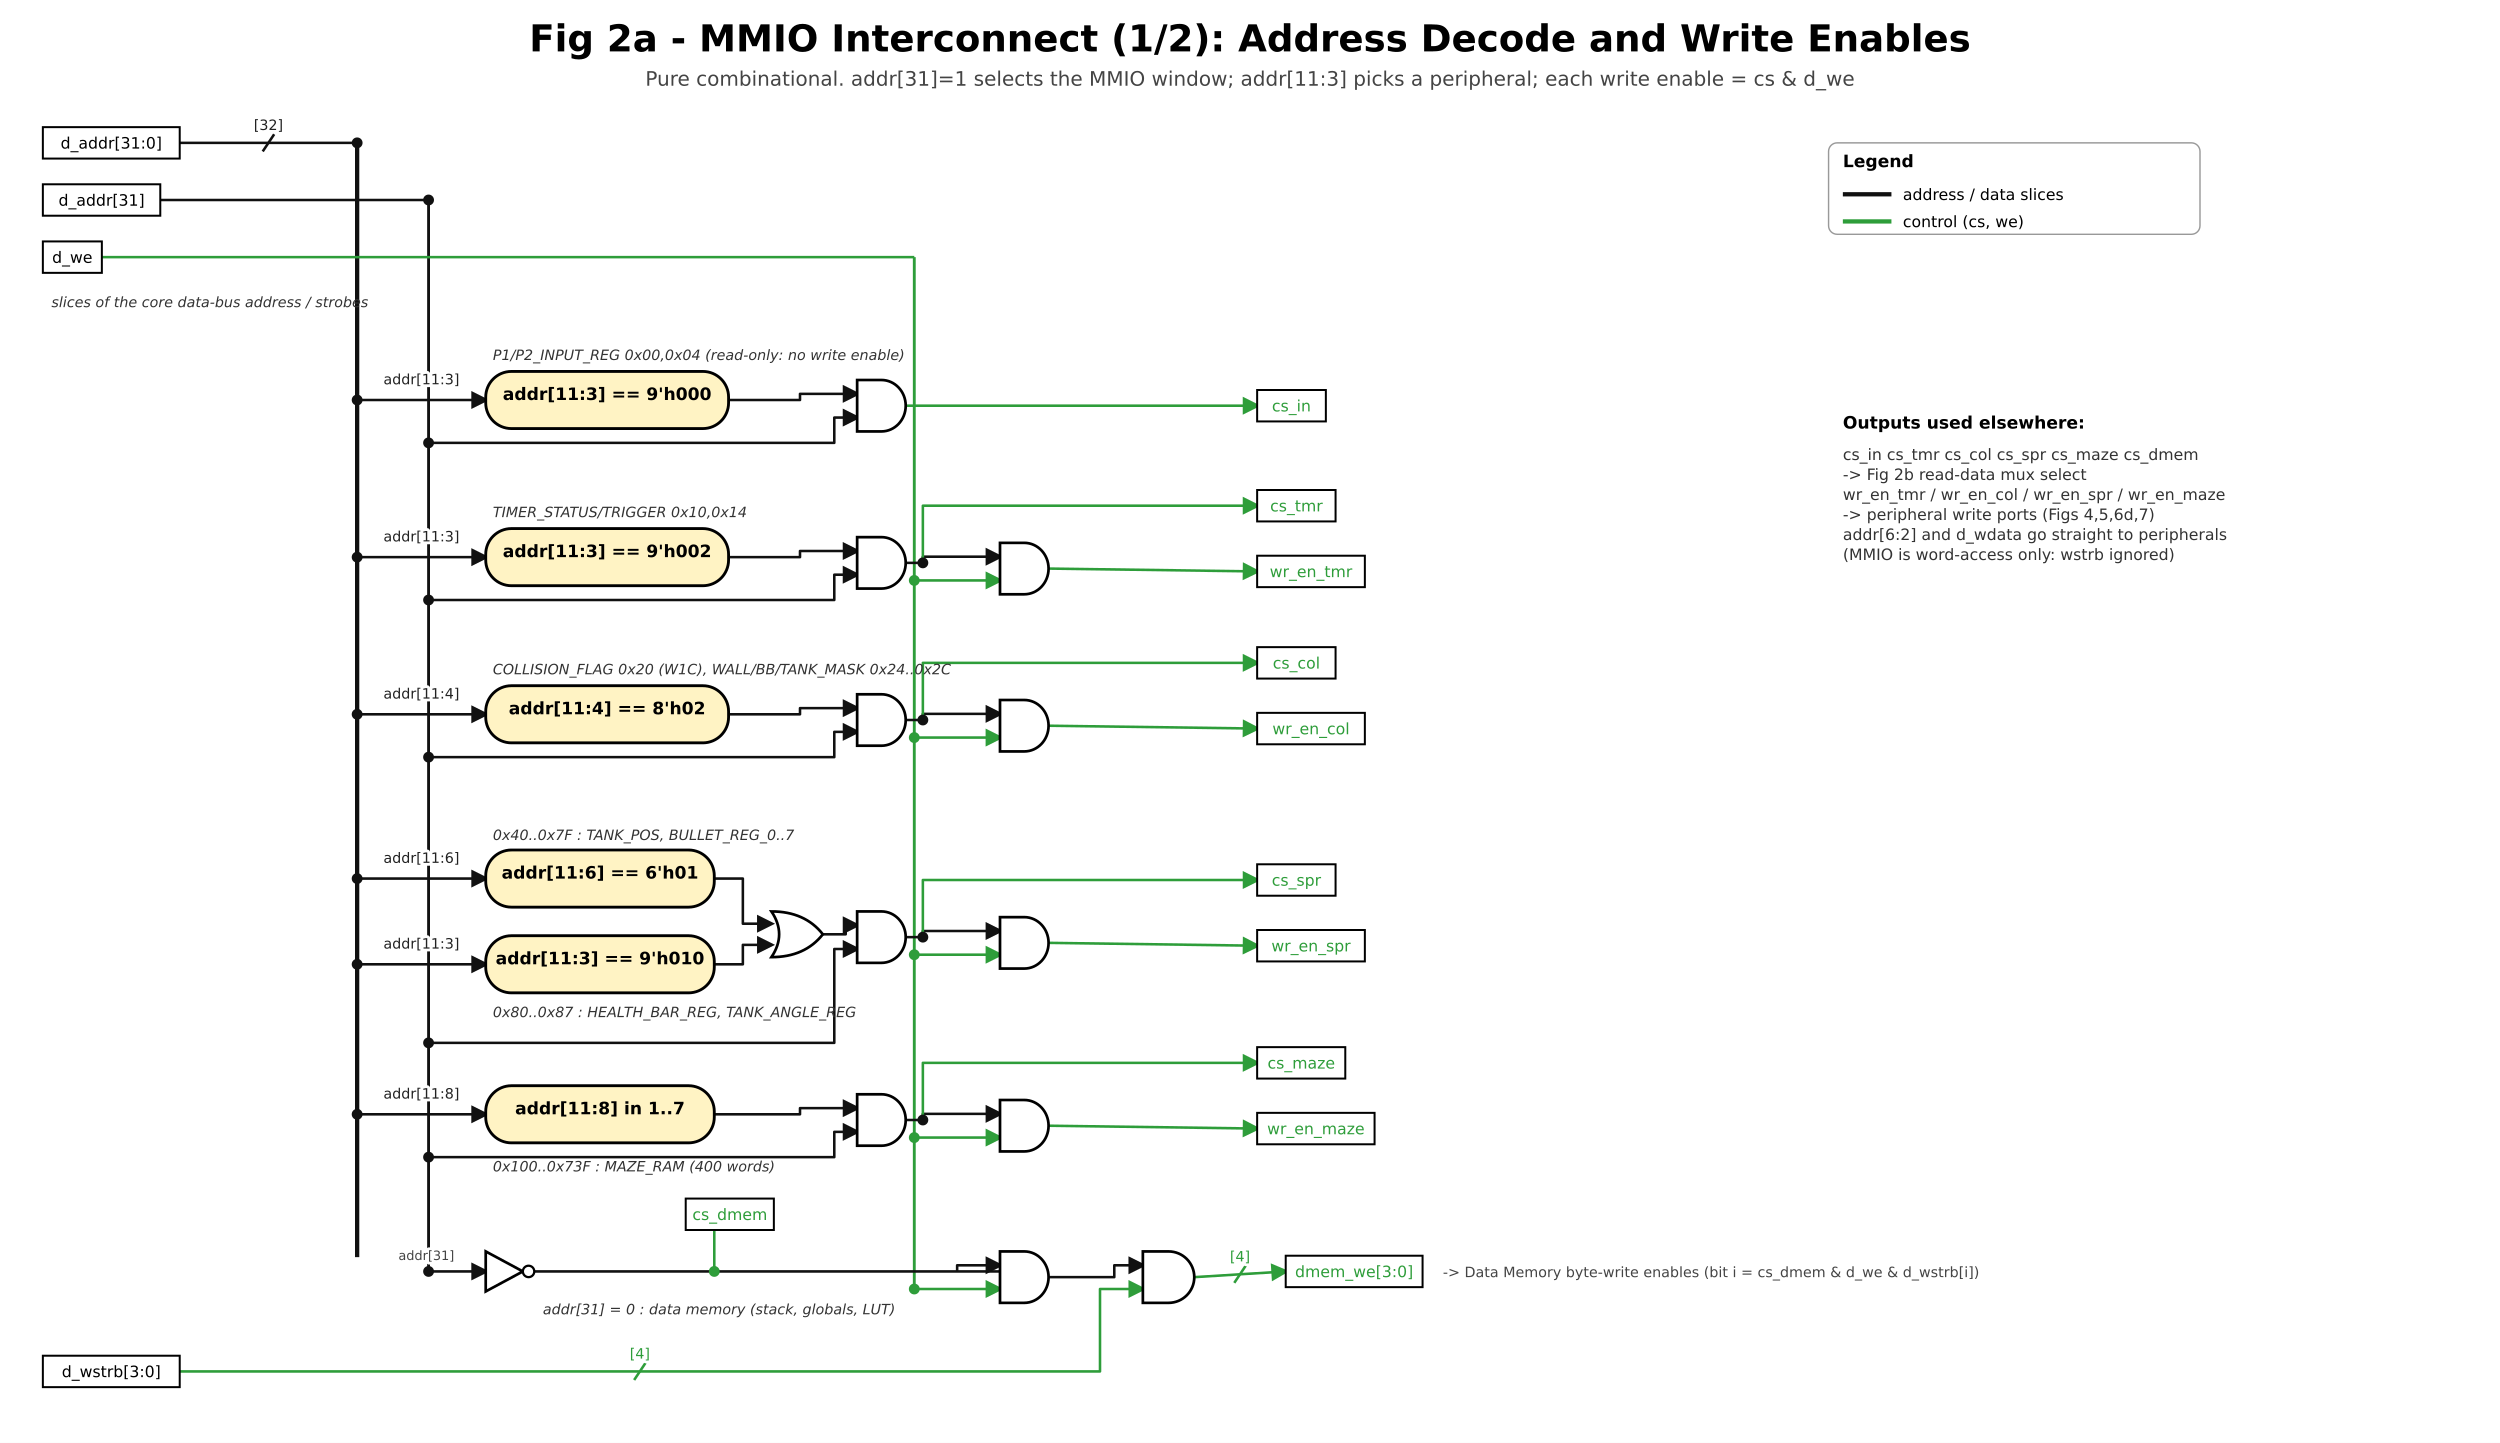
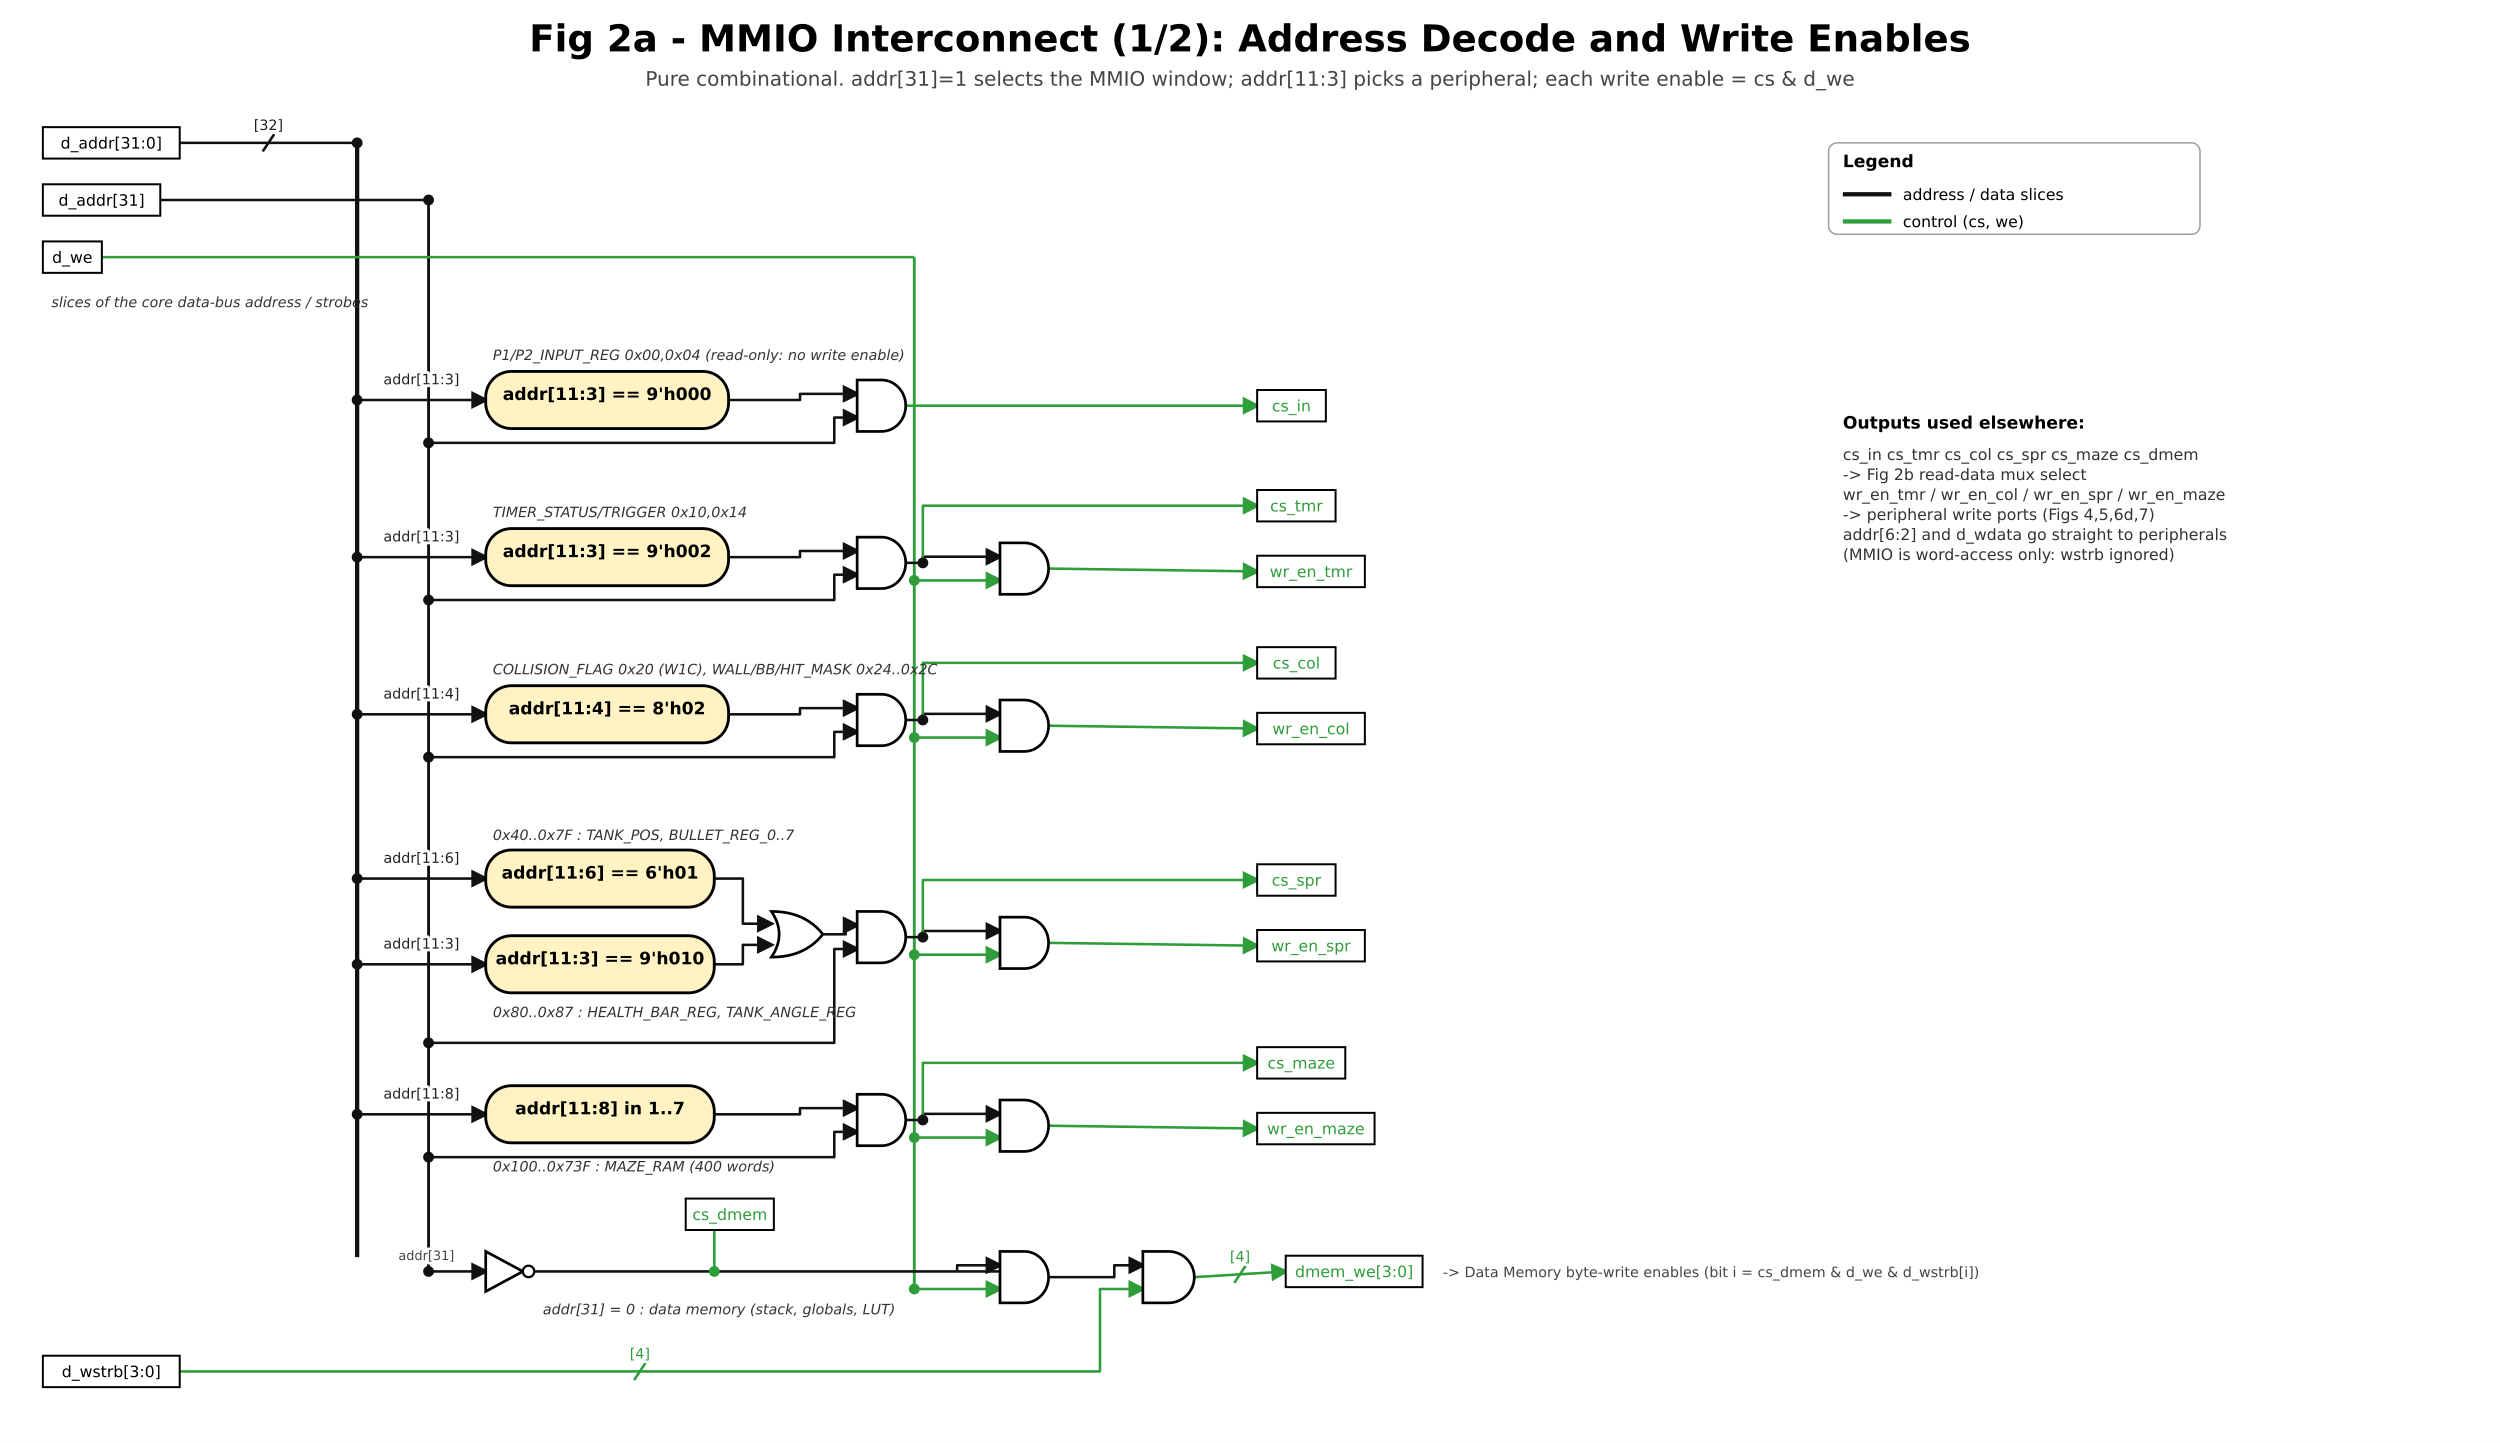
<svg xmlns="http://www.w3.org/2000/svg" width="1750" height="1010" viewBox="0 0 1750 1010">
  <defs>
    <marker id="a111111" viewBox="0 0 10 10" refX="8" refY="5" markerWidth="7" markerHeight="7" orient="auto">
      <path d="M0,0 L10,5 L0,10 z" fill="#111111" />
    </marker>
    <marker id="a2e9d3a" viewBox="0 0 10 10" refX="8" refY="5" markerWidth="7" markerHeight="7" orient="auto">
      <path d="M0,0 L10,5 L0,10 z" fill="#2e9d3a" />
    </marker>
  </defs>
  <rect width="100%" height="100%" fill="#fff" />
  <path d="M125.8,100.0 L250.0,100.0" fill="none" stroke="#111111" stroke-width="1.8" stroke-linejoin="round" />
  <line x1="250" y1="100" x2="250" y2="880" stroke="#111111" stroke-width="3" />
  <path d="M112.2,140.0 L300.0,140.0" fill="none" stroke="#111111" stroke-width="1.8" stroke-linejoin="round" />
  <line x1="300" y1="140" x2="300" y2="890" stroke="#111111" stroke-width="2" />
  <path d="M71.3,180.0 L640.0,180.0" fill="none" stroke="#2e9d3a" stroke-width="1.8" stroke-linejoin="round" />
  <line x1="640" y1="180" x2="640" y2="900" stroke="#2e9d3a" stroke-width="2" />
  <path d="M250.0,280.0 L340.0,280.0" fill="none" stroke="#111111" stroke-width="1.8" stroke-linejoin="round" marker-end="url(#a111111)" />
  <path d="M510.0,280.0 L560.0,280.0 L560.0,275.7 L600.0,275.7" fill="none" stroke="#111111" stroke-width="1.8" stroke-linejoin="round" marker-end="url(#a111111)" />
  <path d="M300.0,310.0 L584.0,310.0 L584.0,292.3 L600.0,292.3" fill="none" stroke="#111111" stroke-width="1.8" stroke-linejoin="round" marker-end="url(#a111111)" />
  <path d="M634.0,284.0 L880.0,284.0" fill="none" stroke="#2e9d3a" stroke-width="1.8" stroke-linejoin="round" marker-end="url(#a2e9d3a)" />
  <path d="M250.0,390.0 L340.0,390.0" fill="none" stroke="#111111" stroke-width="1.8" stroke-linejoin="round" marker-end="url(#a111111)" />
  <path d="M510.0,390.0 L560.0,390.0 L560.0,385.7 L600.0,385.7" fill="none" stroke="#111111" stroke-width="1.8" stroke-linejoin="round" marker-end="url(#a111111)" />
  <path d="M300.0,420.0 L584.0,420.0 L584.0,402.3 L600.0,402.3" fill="none" stroke="#111111" stroke-width="1.8" stroke-linejoin="round" marker-end="url(#a111111)" />
  <path d="M634.0,394.0 L646.0,394.0 L646.0,389.7 L700.0,389.7" fill="none" stroke="#111111" stroke-width="1.8" stroke-linejoin="round" marker-end="url(#a111111)" />
  <path d="M640.0,406.3 L700.0,406.3" fill="none" stroke="#2e9d3a" stroke-width="1.8" stroke-linejoin="round" marker-end="url(#a2e9d3a)" />
  <path d="M734.0,398.0 L880.0,400.0" fill="none" stroke="#2e9d3a" stroke-width="1.8" stroke-linejoin="round" marker-end="url(#a2e9d3a)" />
  <path d="M646.0,394.0 L646.0,354.0 L880.0,354.0" fill="none" stroke="#2e9d3a" stroke-width="1.8" stroke-linejoin="round" marker-end="url(#a2e9d3a)" />
  <path d="M250.0,500.0 L340.0,500.0" fill="none" stroke="#111111" stroke-width="1.8" stroke-linejoin="round" marker-end="url(#a111111)" />
  <path d="M510.0,500.0 L560.0,500.0 L560.0,495.7 L600.0,495.7" fill="none" stroke="#111111" stroke-width="1.8" stroke-linejoin="round" marker-end="url(#a111111)" />
  <path d="M300.0,530.0 L584.0,530.0 L584.0,512.3 L600.0,512.3" fill="none" stroke="#111111" stroke-width="1.8" stroke-linejoin="round" marker-end="url(#a111111)" />
  <path d="M634.0,504.0 L646.0,504.0 L646.0,499.7 L700.0,499.7" fill="none" stroke="#111111" stroke-width="1.8" stroke-linejoin="round" marker-end="url(#a111111)" />
  <path d="M640.0,516.3 L700.0,516.3" fill="none" stroke="#2e9d3a" stroke-width="1.8" stroke-linejoin="round" marker-end="url(#a2e9d3a)" />
  <path d="M734.0,508.0 L880.0,510.0" fill="none" stroke="#2e9d3a" stroke-width="1.8" stroke-linejoin="round" marker-end="url(#a2e9d3a)" />
  <path d="M646.0,504.0 L646.0,464.0 L880.0,464.0" fill="none" stroke="#2e9d3a" stroke-width="1.8" stroke-linejoin="round" marker-end="url(#a2e9d3a)" />
  <path d="M250.0,615.0 L340.0,615.0" fill="none" stroke="#111111" stroke-width="1.8" stroke-linejoin="round" marker-end="url(#a111111)" />
  <path d="M250.0,675.0 L340.0,675.0" fill="none" stroke="#111111" stroke-width="1.8" stroke-linejoin="round" marker-end="url(#a111111)" />
  <path d="M500.0,615.0 L520.0,615.0 L520.0,646.6 L540.0,646.6" fill="none" stroke="#111111" stroke-width="1.8" stroke-linejoin="round" marker-end="url(#a111111)" />
  <path d="M500.0,675.0 L520.0,675.0 L520.0,661.4 L540.0,661.4" fill="none" stroke="#111111" stroke-width="1.8" stroke-linejoin="round" marker-end="url(#a111111)" />
  <path d="M576.0,654.0 L592.0,654.0 L592.0,647.7 L600.0,647.7" fill="none" stroke="#111111" stroke-width="1.8" stroke-linejoin="round" marker-end="url(#a111111)" />
  <path d="M300.0,730.0 L584.0,730.0 L584.0,664.3 L600.0,664.3" fill="none" stroke="#111111" stroke-width="1.8" stroke-linejoin="round" marker-end="url(#a111111)" />
  <path d="M634.0,656.0 L646.0,656.0 L646.0,651.7 L700.0,651.7" fill="none" stroke="#111111" stroke-width="1.8" stroke-linejoin="round" marker-end="url(#a111111)" />
  <path d="M640.0,668.3 L700.0,668.3" fill="none" stroke="#2e9d3a" stroke-width="1.8" stroke-linejoin="round" marker-end="url(#a2e9d3a)" />
  <path d="M734.0,660.0 L880.0,662.0" fill="none" stroke="#2e9d3a" stroke-width="1.8" stroke-linejoin="round" marker-end="url(#a2e9d3a)" />
  <path d="M646.0,656.0 L646.0,616.0 L880.0,616.0" fill="none" stroke="#2e9d3a" stroke-width="1.8" stroke-linejoin="round" marker-end="url(#a2e9d3a)" />
  <path d="M250.0,780.0 L340.0,780.0" fill="none" stroke="#111111" stroke-width="1.8" stroke-linejoin="round" marker-end="url(#a111111)" />
  <path d="M500.0,780.0 L560.0,780.0 L560.0,775.7 L600.0,775.7" fill="none" stroke="#111111" stroke-width="1.8" stroke-linejoin="round" marker-end="url(#a111111)" />
  <path d="M300.0,810.0 L584.0,810.0 L584.0,792.3 L600.0,792.3" fill="none" stroke="#111111" stroke-width="1.8" stroke-linejoin="round" marker-end="url(#a111111)" />
  <path d="M634.0,784.0 L646.0,784.0 L646.0,779.7 L700.0,779.7" fill="none" stroke="#111111" stroke-width="1.8" stroke-linejoin="round" marker-end="url(#a111111)" />
  <path d="M640.0,796.3 L700.0,796.3" fill="none" stroke="#2e9d3a" stroke-width="1.8" stroke-linejoin="round" marker-end="url(#a2e9d3a)" />
  <path d="M734.0,788.0 L880.0,790.0" fill="none" stroke="#2e9d3a" stroke-width="1.8" stroke-linejoin="round" marker-end="url(#a2e9d3a)" />
  <path d="M646.0,784.0 L646.0,744.0 L880.0,744.0" fill="none" stroke="#2e9d3a" stroke-width="1.8" stroke-linejoin="round" marker-end="url(#a2e9d3a)" />
  <path d="M300.0,890.0 L340.0,890.0" fill="none" stroke="#111111" stroke-width="1.8" stroke-linejoin="round" marker-end="url(#a111111)" />
  <path d="M374.0,890.0 L700.0,890.0" fill="none" stroke="#111111" stroke-width="1.8" stroke-linejoin="round" />
  <path d="M500.0,890.0 L500.0,861.0" fill="none" stroke="#2e9d3a" stroke-width="1.8" stroke-linejoin="round" />
  <path d="M670.0,890.0 L670.0,885.7 L700.0,885.7" fill="none" stroke="#111111" stroke-width="1.8" stroke-linejoin="round" marker-end="url(#a111111)" />
  <path d="M640.0,902.3 L700.0,902.3" fill="none" stroke="#2e9d3a" stroke-width="1.8" stroke-linejoin="round" marker-end="url(#a2e9d3a)" />
  <path d="M734.0,894.0 L780.0,894.0 L780.0,885.7 L800.0,885.7" fill="none" stroke="#111111" stroke-width="1.8" stroke-linejoin="round" marker-end="url(#a111111)" />
  <path d="M125.8,960.0 L770.0,960.0 L770.0,902.3 L800.0,902.3" fill="none" stroke="#2e9d3a" stroke-width="1.8" stroke-linejoin="round" marker-end="url(#a2e9d3a)" />
  <path d="M836.0,894.0 L900.0,890.0" fill="none" stroke="#2e9d3a" stroke-width="1.8" stroke-linejoin="round" marker-end="url(#a2e9d3a)" />
  <rect x="1280.0" y="100.0" width="260.0" height="64.0" rx="6" fill="#fff" stroke="#999" stroke-width="1" />
  <rect x="30.0" y="89.0" width="95.8" height="22.0" rx="0" fill="#fff" stroke="#000" stroke-width="1.4" />
  <rect x="30.0" y="129.0" width="82.2" height="22.0" rx="0" fill="#fff" stroke="#000" stroke-width="1.4" />
  <rect x="30.0" y="169.0" width="41.3" height="22.0" rx="0" fill="#fff" stroke="#000" stroke-width="1.4" />
  <rect x="340.0" y="260.0" width="170.0" height="40.0" rx="18" fill="#fff3c4" stroke="#000" stroke-width="2" />
  <path d="M600,266 H617.0 A17.0,18.0 0 0 1 617.0,302 H600 Z" fill="#fff" stroke="#000" stroke-width="1.9" />
  <rect x="880.0" y="273.0" width="48.1" height="22.0" rx="0" fill="#fff" stroke="#000" stroke-width="1.4" />
  <rect x="340.0" y="370.0" width="170.0" height="40.0" rx="18" fill="#fff3c4" stroke="#000" stroke-width="2" />
  <path d="M600,376 H617.0 A17.0,18.0 0 0 1 617.0,412 H600 Z" fill="#fff" stroke="#000" stroke-width="1.9" />
  <rect x="880.0" y="343.0" width="54.9" height="22.0" rx="0" fill="#fff" stroke="#000" stroke-width="1.4" />
  <path d="M700,380.0 H717.0 A17.0,18.0 0 0 1 717.0,416.0 H700 Z" fill="#fff" stroke="#000" stroke-width="1.9" />
  <rect x="880.0" y="389.0" width="75.4" height="22.0" rx="0" fill="#fff" stroke="#000" stroke-width="1.4" />
  <rect x="340.0" y="480.0" width="170.0" height="40.0" rx="18" fill="#fff3c4" stroke="#000" stroke-width="2" />
  <path d="M600,486 H617.0 A17.0,18.0 0 0 1 617.0,522 H600 Z" fill="#fff" stroke="#000" stroke-width="1.9" />
  <rect x="880.0" y="453.0" width="54.9" height="22.0" rx="0" fill="#fff" stroke="#000" stroke-width="1.4" />
  <path d="M700,490.0 H717.0 A17.0,18.0 0 0 1 717.0,526.0 H700 Z" fill="#fff" stroke="#000" stroke-width="1.9" />
  <rect x="880.0" y="499.0" width="75.4" height="22.0" rx="0" fill="#fff" stroke="#000" stroke-width="1.4" />
  <rect x="340.0" y="595.0" width="160.0" height="40.0" rx="18" fill="#fff3c4" stroke="#000" stroke-width="2" />
  <rect x="340.0" y="655.0" width="160.0" height="40.0" rx="18" fill="#fff3c4" stroke="#000" stroke-width="2" />
  <path d="M540,638 Q563.4,638 576,654.0 Q563.4,670 540,670 Q550.8,654.0 540,638 Z" fill="#fff" stroke="#000" stroke-width="1.9" />
  <path d="M600,638 H617.0 A17.0,18.0 0 0 1 617.0,674 H600 Z" fill="#fff" stroke="#000" stroke-width="1.9" />
  <rect x="880.0" y="605.0" width="54.9" height="22.0" rx="0" fill="#fff" stroke="#000" stroke-width="1.4" />
  <path d="M700,642.0 H717.0 A17.0,18.0 0 0 1 717.0,678.0 H700 Z" fill="#fff" stroke="#000" stroke-width="1.9" />
  <rect x="880.0" y="651.0" width="75.4" height="22.0" rx="0" fill="#fff" stroke="#000" stroke-width="1.4" />
  <rect x="340.0" y="760.0" width="160.0" height="40.0" rx="18" fill="#fff3c4" stroke="#000" stroke-width="2" />
  <path d="M600,766 H617.0 A17.0,18.0 0 0 1 617.0,802 H600 Z" fill="#fff" stroke="#000" stroke-width="1.9" />
  <rect x="880.0" y="733.0" width="61.7" height="22.0" rx="0" fill="#fff" stroke="#000" stroke-width="1.4" />
  <path d="M700,770.0 H717.0 A17.0,18.0 0 0 1 717.0,806.0 H700 Z" fill="#fff" stroke="#000" stroke-width="1.9" />
  <rect x="880.0" y="779.0" width="82.2" height="22.0" rx="0" fill="#fff" stroke="#000" stroke-width="1.4" />
  <path d="M340,876 L366,890.0 L340,904 Z" fill="#fff" stroke="#000" stroke-width="1.9" />
  <circle cx="370.0" cy="890.0" r="4" fill="#fff" stroke="#000" stroke-width="1.6" />
  <rect x="480.0" y="839.0" width="61.7" height="22.0" rx="0" fill="#fff" stroke="#000" stroke-width="1.4" />
  <path d="M700,876 H717.0 A17.0,18.0 0 0 1 717.0,912 H700 Z" fill="#fff" stroke="#000" stroke-width="1.9" />
  <path d="M800,876 H818.0 A18.0,18.0 0 0 1 818.0,912 H800 Z" fill="#fff" stroke="#000" stroke-width="1.9" />
  <rect x="30.0" y="949.0" width="95.8" height="22.0" rx="0" fill="#fff" stroke="#000" stroke-width="1.4" />
  <rect x="900.0" y="879.0" width="95.8" height="22.0" rx="0" fill="#fff" stroke="#000" stroke-width="1.4" />
  <text x="875.0" y="36.0" font-family="DejaVu Sans" font-size="26" font-weight="bold" fill="#000" text-anchor="middle">Fig 2a - MMIO Interconnect (1/2): Address Decode and Write Enables</text>
  <text x="875.0" y="60.0" font-family="DejaVu Sans" font-size="14" font-weight="normal" fill="#444" text-anchor="middle">Pure combinational.  addr[31]=1 selects the MMIO window; addr[11:3] picks a peripheral; each write enable = cs &amp; d_we</text>
  <text x="77.9" y="104.0" font-family="DejaVu Sans" font-size="11" font-weight="normal" fill="#000" text-anchor="middle">d_addr[31:0]</text>
  <text x="71.1" y="144.0" font-family="DejaVu Sans" font-size="11" font-weight="normal" fill="#000" text-anchor="middle">d_addr[31]</text>
  <text x="50.6" y="184.0" font-family="DejaVu Sans" font-size="11" font-weight="normal" fill="#000" text-anchor="middle">d_we</text>
  <line x1="183.9" y1="106.0" x2="191.9" y2="94.0" stroke="#111111" stroke-width="1.8" />
  <text x="187.9" y="91.0" font-family="DejaVu Sans" font-size="10" font-weight="normal" fill="#222" text-anchor="middle" stroke="#fff" stroke-width="4" paint-order="stroke" stroke-linejoin="round">[32]</text>
  <circle cx="250.0" cy="100.0" r="3.8" fill="#111111" />
  <circle cx="300.0" cy="140.0" r="3.8" fill="#111111" />
  <text x="36.0" y="215.0" font-family="DejaVu Sans" font-size="10" font-weight="normal" fill="#333" text-anchor="start" font-style="italic">slices of the core data-bus address / strobes</text>
  <text x="425.0" y="280.0" font-family="DejaVu Sans" font-size="12" font-weight="bold" fill="#000" text-anchor="middle">addr[11:3] == 9'h000</text>
  <text x="295.0" y="269.0" font-family="DejaVu Sans" font-size="10" font-weight="normal" fill="#222" text-anchor="middle" stroke="#fff" stroke-width="4" paint-order="stroke" stroke-linejoin="round">addr[11:3]</text>
  <circle cx="250.0" cy="280.0" r="3.8" fill="#111111" />
  <text x="345.0" y="252.0" font-family="DejaVu Sans" font-size="10" font-weight="normal" fill="#333" text-anchor="start" font-style="italic">P1/P2_INPUT_REG 0x00,0x04 (read-only: no write enable)</text>
  <circle cx="300.0" cy="310.0" r="3.8" fill="#111111" />
  <text x="904.0" y="288.0" font-family="DejaVu Sans" font-size="11" font-weight="normal" fill="#2e9d3a" text-anchor="middle">cs_in</text>
  <text x="425.0" y="390.0" font-family="DejaVu Sans" font-size="12" font-weight="bold" fill="#000" text-anchor="middle">addr[11:3] == 9'h002</text>
  <text x="295.0" y="379.0" font-family="DejaVu Sans" font-size="10" font-weight="normal" fill="#222" text-anchor="middle" stroke="#fff" stroke-width="4" paint-order="stroke" stroke-linejoin="round">addr[11:3]</text>
  <circle cx="250.0" cy="390.0" r="3.8" fill="#111111" />
  <text x="345.0" y="362.0" font-family="DejaVu Sans" font-size="10" font-weight="normal" fill="#333" text-anchor="start" font-style="italic">TIMER_STATUS/TRIGGER 0x10,0x14</text>
  <circle cx="300.0" cy="420.0" r="3.8" fill="#111111" />
  <text x="907.5" y="358.0" font-family="DejaVu Sans" font-size="11" font-weight="normal" fill="#2e9d3a" text-anchor="middle">cs_tmr</text>
  <circle cx="646.0" cy="394.0" r="3.8" fill="#111111" />
  <circle cx="640.0" cy="406.3" r="3.8" fill="#2e9d3a" />
  <text x="917.7" y="404.0" font-family="DejaVu Sans" font-size="11" font-weight="normal" fill="#2e9d3a" text-anchor="middle">wr_en_tmr</text>
  <text x="425.0" y="500.0" font-family="DejaVu Sans" font-size="12" font-weight="bold" fill="#000" text-anchor="middle">addr[11:4] == 8'h02</text>
  <text x="295.0" y="489.0" font-family="DejaVu Sans" font-size="10" font-weight="normal" fill="#222" text-anchor="middle" stroke="#fff" stroke-width="4" paint-order="stroke" stroke-linejoin="round">addr[11:4]</text>
  <circle cx="250.0" cy="500.0" r="3.8" fill="#111111" />
-   <text x="345.0" y="472.0" font-family="DejaVu Sans" font-size="10" font-weight="normal" fill="#333" text-anchor="start" font-style="italic">COLLISION_FLAG 0x20 (W1C), WALL/BB/TANK_MASK 0x24..0x2C</text>
+   <text x="345.0" y="472.0" font-family="DejaVu Sans" font-size="10" font-weight="normal" fill="#333" text-anchor="start" font-style="italic">COLLISION_FLAG 0x20 (W1C), WALL/BB/HIT_MASK 0x24..0x2C</text>
  <circle cx="300.0" cy="530.0" r="3.8" fill="#111111" />
  <text x="907.5" y="468.0" font-family="DejaVu Sans" font-size="11" font-weight="normal" fill="#2e9d3a" text-anchor="middle">cs_col</text>
  <circle cx="646.0" cy="504.0" r="3.8" fill="#111111" />
  <circle cx="640.0" cy="516.3" r="3.8" fill="#2e9d3a" />
  <text x="917.7" y="514.0" font-family="DejaVu Sans" font-size="11" font-weight="normal" fill="#2e9d3a" text-anchor="middle">wr_en_col</text>
  <text x="420.0" y="615.0" font-family="DejaVu Sans" font-size="12" font-weight="bold" fill="#000" text-anchor="middle">addr[11:6] == 6'h01</text>
  <text x="420.0" y="675.0" font-family="DejaVu Sans" font-size="12" font-weight="bold" fill="#000" text-anchor="middle">addr[11:3] == 9'h010</text>
  <text x="295.0" y="604.0" font-family="DejaVu Sans" font-size="10" font-weight="normal" fill="#222" text-anchor="middle" stroke="#fff" stroke-width="4" paint-order="stroke" stroke-linejoin="round">addr[11:6]</text>
  <circle cx="250.0" cy="615.0" r="3.8" fill="#111111" />
  <text x="295.0" y="664.0" font-family="DejaVu Sans" font-size="10" font-weight="normal" fill="#222" text-anchor="middle" stroke="#fff" stroke-width="4" paint-order="stroke" stroke-linejoin="round">addr[11:3]</text>
  <circle cx="250.0" cy="675.0" r="3.8" fill="#111111" />
  <text x="345.0" y="588.0" font-family="DejaVu Sans" font-size="10" font-weight="normal" fill="#333" text-anchor="start" font-style="italic">0x40..0x7F : TANK_POS, BULLET_REG_0..7</text>
  <text x="345.0" y="712.0" font-family="DejaVu Sans" font-size="10" font-weight="normal" fill="#333" text-anchor="start" font-style="italic">0x80..0x87 : HEALTH_BAR_REG, TANK_ANGLE_REG</text>
  <circle cx="300.0" cy="730.0" r="3.8" fill="#111111" />
  <text x="907.5" y="620.0" font-family="DejaVu Sans" font-size="11" font-weight="normal" fill="#2e9d3a" text-anchor="middle">cs_spr</text>
  <circle cx="646.0" cy="656.0" r="3.8" fill="#111111" />
  <circle cx="640.0" cy="668.3" r="3.8" fill="#2e9d3a" />
  <text x="917.7" y="666.0" font-family="DejaVu Sans" font-size="11" font-weight="normal" fill="#2e9d3a" text-anchor="middle">wr_en_spr</text>
  <text x="420.0" y="780.0" font-family="DejaVu Sans" font-size="12" font-weight="bold" fill="#000" text-anchor="middle">addr[11:8] in 1..7</text>
  <text x="295.0" y="769.0" font-family="DejaVu Sans" font-size="10" font-weight="normal" fill="#222" text-anchor="middle" stroke="#fff" stroke-width="4" paint-order="stroke" stroke-linejoin="round">addr[11:8]</text>
  <circle cx="250.0" cy="780.0" r="3.8" fill="#111111" />
  <text x="345.0" y="820.0" font-family="DejaVu Sans" font-size="10" font-weight="normal" fill="#333" text-anchor="start" font-style="italic">0x100..0x73F : MAZE_RAM (400 words)</text>
  <circle cx="300.0" cy="810.0" r="3.8" fill="#111111" />
  <text x="910.9" y="748.0" font-family="DejaVu Sans" font-size="11" font-weight="normal" fill="#2e9d3a" text-anchor="middle">cs_maze</text>
  <circle cx="646.0" cy="784.0" r="3.8" fill="#111111" />
  <circle cx="640.0" cy="796.3" r="3.8" fill="#2e9d3a" />
  <text x="921.1" y="794.0" font-family="DejaVu Sans" font-size="11" font-weight="normal" fill="#2e9d3a" text-anchor="middle">wr_en_maze</text>
  <circle cx="300.0" cy="890.0" r="3.8" fill="#111111" />
  <text x="318.0" y="882.0" font-family="DejaVu Sans" font-size="9" font-weight="normal" fill="#444" text-anchor="end" stroke="#fff" stroke-width="4" paint-order="stroke" stroke-linejoin="round">addr[31]</text>
  <text x="380.0" y="920.0" font-family="DejaVu Sans" font-size="10" font-weight="normal" fill="#333" text-anchor="start" font-style="italic">addr[31] = 0 : data memory (stack, globals, LUT)</text>
  <text x="510.9" y="854.0" font-family="DejaVu Sans" font-size="11" font-weight="normal" fill="#2e9d3a" text-anchor="middle">cs_dmem</text>
  <circle cx="500.0" cy="890.0" r="3.8" fill="#2e9d3a" />
  <circle cx="640.0" cy="902.3" r="3.8" fill="#2e9d3a" />
  <text x="77.9" y="964.0" font-family="DejaVu Sans" font-size="11" font-weight="normal" fill="#000" text-anchor="middle">d_wstrb[3:0]</text>
  <line x1="443.9" y1="966.0" x2="451.9" y2="954.0" stroke="#2e9d3a" stroke-width="1.8" />
  <text x="447.9" y="951.0" font-family="DejaVu Sans" font-size="10" font-weight="normal" fill="#2e9d3a" text-anchor="middle" stroke="#fff" stroke-width="4" paint-order="stroke" stroke-linejoin="round">[4]</text>
  <text x="947.9" y="894.0" font-family="DejaVu Sans" font-size="11" font-weight="normal" fill="#2e9d3a" text-anchor="middle">dmem_we[3:0]</text>
  <line x1="864.0" y1="898.0" x2="872.0" y2="886.0" stroke="#2e9d3a" stroke-width="1.8" />
  <text x="868.0" y="883.0" font-family="DejaVu Sans" font-size="10" font-weight="normal" fill="#2e9d3a" text-anchor="middle" stroke="#fff" stroke-width="4" paint-order="stroke" stroke-linejoin="round">[4]</text>
  <text x="1010.0" y="894.0" font-family="DejaVu Sans" font-size="10" font-weight="normal" fill="#444" text-anchor="start">-&gt; Data Memory byte-write enables  (bit i = cs_dmem &amp; d_we &amp; d_wstrb[i])</text>
  <text x="1290.0" y="117.0" font-family="DejaVu Sans" font-size="12" font-weight="bold" fill="#000" text-anchor="start">Legend</text>
  <line x1="1290" y1="136" x2="1324" y2="136" stroke="#111111" stroke-width="3" />
  <text x="1332.0" y="140.0" font-family="DejaVu Sans" font-size="11" font-weight="normal" fill="#000" text-anchor="start">address / data slices</text>
  <line x1="1290" y1="155" x2="1324" y2="155" stroke="#2e9d3a" stroke-width="3" />
  <text x="1332.0" y="159.0" font-family="DejaVu Sans" font-size="11" font-weight="normal" fill="#000" text-anchor="start">control (cs, we)</text>
  <text x="1290.0" y="300.0" font-family="DejaVu Sans" font-size="12" font-weight="bold" fill="#000" text-anchor="start">Outputs used elsewhere:</text>
  <text x="1290.0" y="322.0" font-family="DejaVu Sans" font-size="11" font-weight="normal" fill="#333" text-anchor="start">cs_in cs_tmr cs_col cs_spr cs_maze cs_dmem</text>
  <text x="1290.0" y="336.0" font-family="DejaVu Sans" font-size="11" font-weight="normal" fill="#333" text-anchor="start"> -&gt; Fig 2b read-data mux select</text>
  <text x="1290.0" y="350.0" font-family="DejaVu Sans" font-size="11" font-weight="normal" fill="#333" text-anchor="start">wr_en_tmr / wr_en_col / wr_en_spr / wr_en_maze</text>
  <text x="1290.0" y="364.0" font-family="DejaVu Sans" font-size="11" font-weight="normal" fill="#333" text-anchor="start"> -&gt; peripheral write ports (Figs 4,5,6d,7)</text>
  <text x="1290.0" y="378.0" font-family="DejaVu Sans" font-size="11" font-weight="normal" fill="#333" text-anchor="start">addr[6:2] and d_wdata go straight to peripherals</text>
  <text x="1290.0" y="392.0" font-family="DejaVu Sans" font-size="11" font-weight="normal" fill="#333" text-anchor="start">(MMIO is word-access only: wstrb ignored)</text>
</svg>
